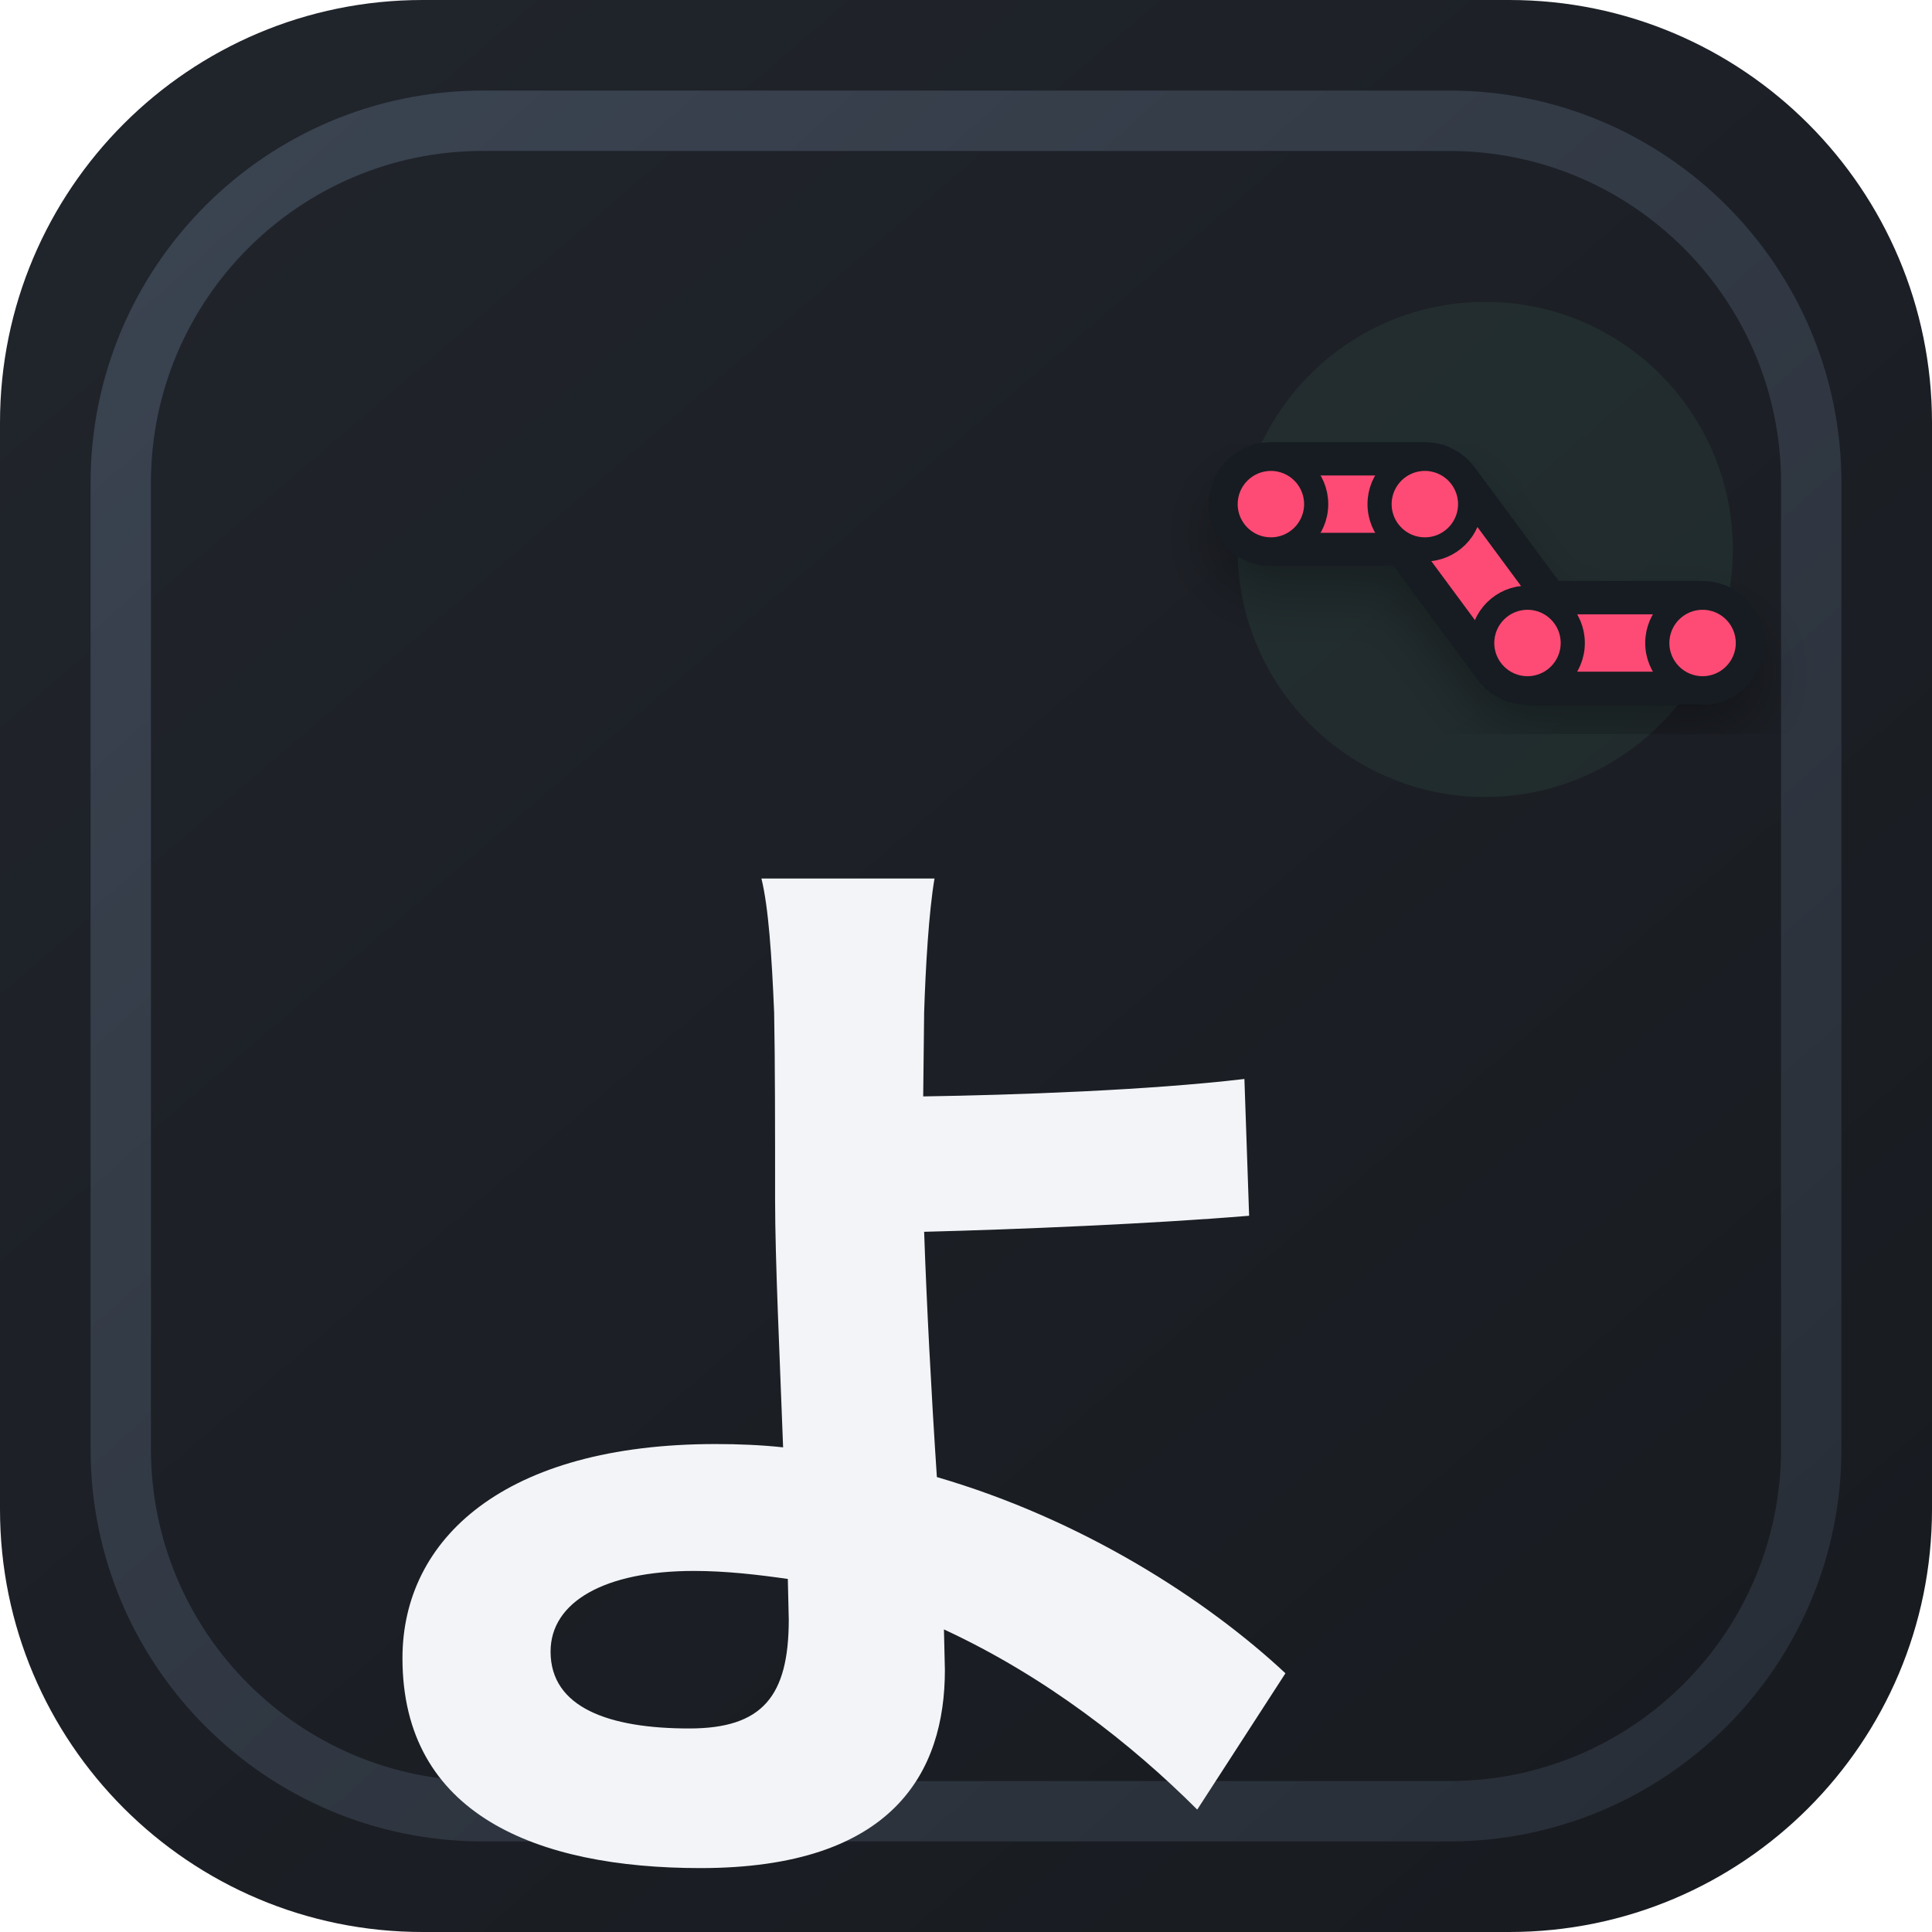
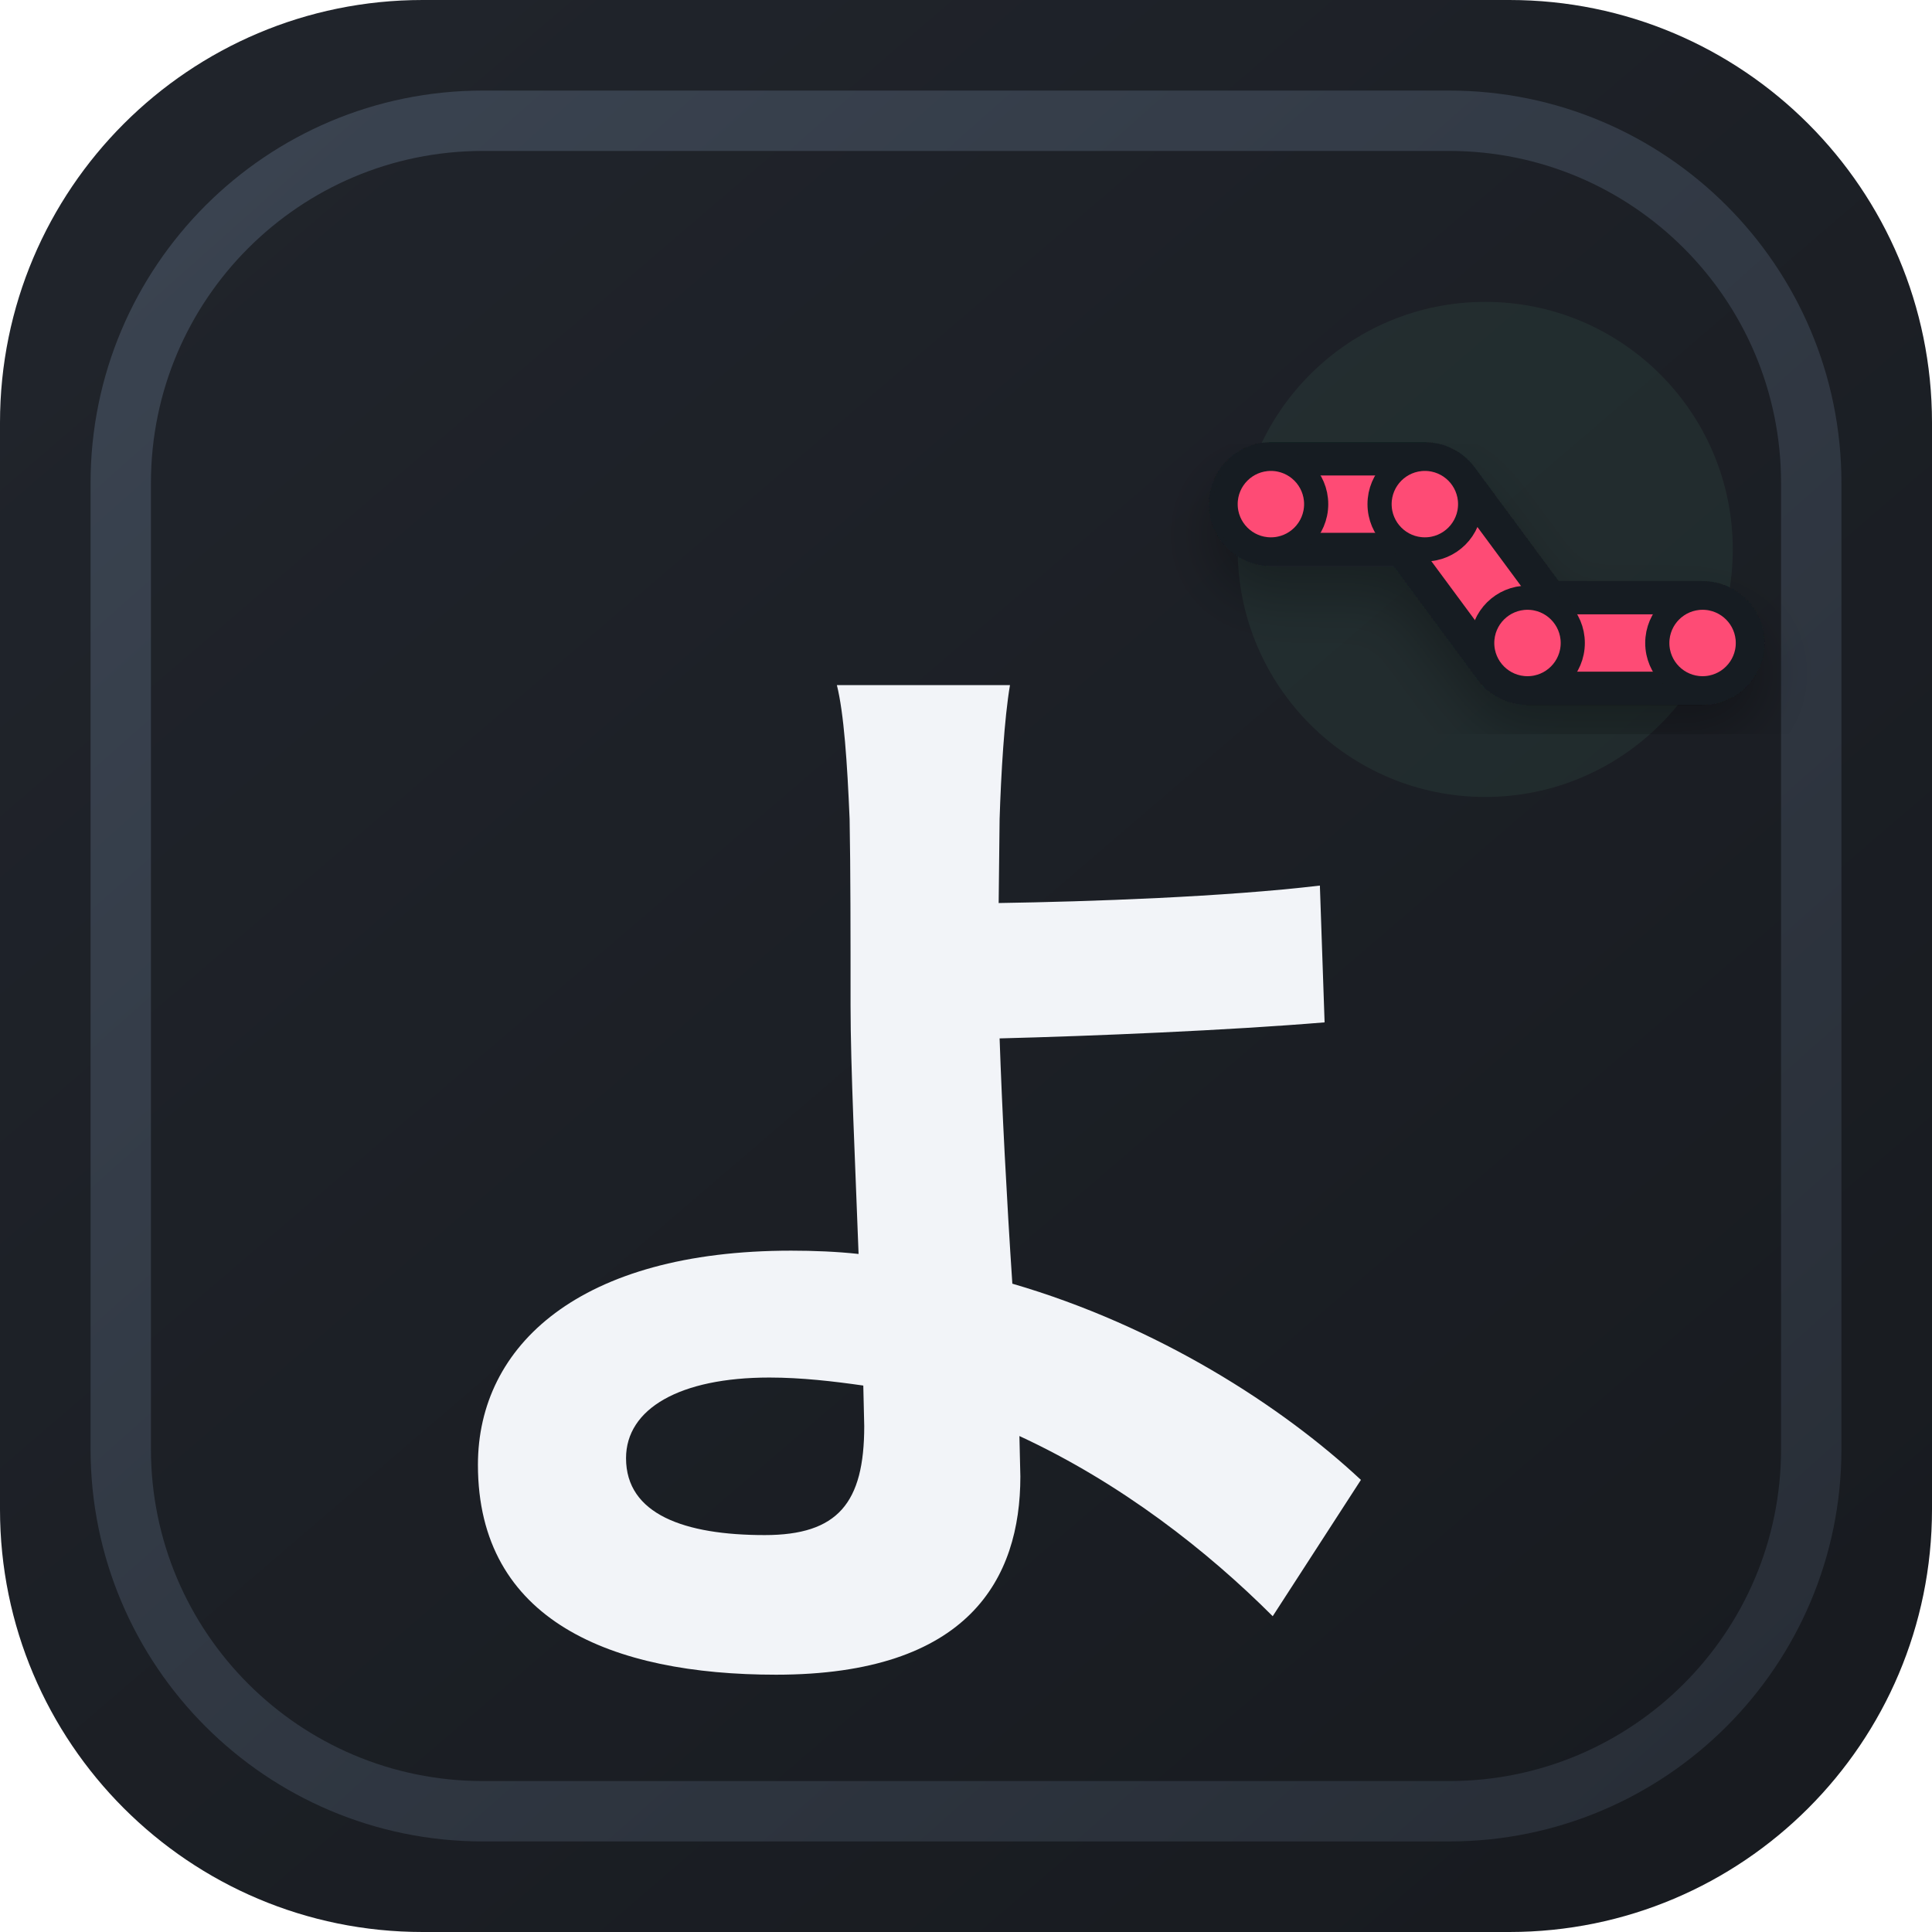
<svg xmlns="http://www.w3.org/2000/svg" width="64" height="64" viewBox="0 0 64 64">
  <defs>
    <linearGradient id="yomu-bg" x1="8" x2="56" y1="4" y2="60" gradientUnits="userSpaceOnUse">
      <stop stop-color="#20242b" />
      <stop offset="1" stop-color="#181b20" />
    </linearGradient>
    <linearGradient id="yomu-rim" x1="8" x2="56" y1="5" y2="59" gradientUnits="userSpaceOnUse">
      <stop stop-color="#3a4350" />
      <stop offset="1" stop-color="#282e37" />
    </linearGradient>
    <filter id="soft-shadow" x="-20%" y="-20%" width="140%" height="140%">
      <feDropShadow dx="0" dy="1" stdDeviation="0.9" flood-color="#000000" flood-opacity="0.28" />
    </filter>
  </defs>
  <rect width="64" height="64" rx="14" fill="url(#yomu-bg)" />
  <rect x="4" y="4" width="56" height="56" rx="12" fill="none" stroke="url(#yomu-rim)" stroke-width="2" />
  <circle cx="49.2" cy="18.2" r="8.2" fill="#5ea780" opacity="0.1" />
-   <text x="28.3" y="43" text-anchor="middle" dominant-baseline="central" font-family="Hiragino Sans, Yu Gothic, Noto Sans JP, Meiryo, system-ui, sans-serif" font-size="38" font-weight="800" fill="#f2f4f8">よ</text>
+   <text x="30.8" y="36.6" text-anchor="middle" dominant-baseline="central" font-family="Hiragino Sans, Yu Gothic, Noto Sans JP, Meiryo, system-ui, sans-serif" font-size="38" font-weight="800" fill="#f2f4f8">よ</text>
  <g fill="none" stroke-linecap="round" stroke-linejoin="round" filter="url(#soft-shadow)">
    <path d="M42.1 16.7h5.1l3.4 4.6h5.8" stroke="#181b20" stroke-width="4.1" />
    <path d="M42.1 16.7h5.1l3.4 4.6h5.8" stroke="#fe4b74" stroke-width="1.9" />
    <g fill="#fe4b74" stroke="#181b20" stroke-width="0.8">
      <circle cx="42.1" cy="16.7" r="1.5" />
      <circle cx="47.2" cy="16.7" r="1.5" />
      <circle cx="50.6" cy="21.3" r="1.5" />
      <circle cx="56.4" cy="21.3" r="1.5" />
    </g>
  </g>
</svg>
